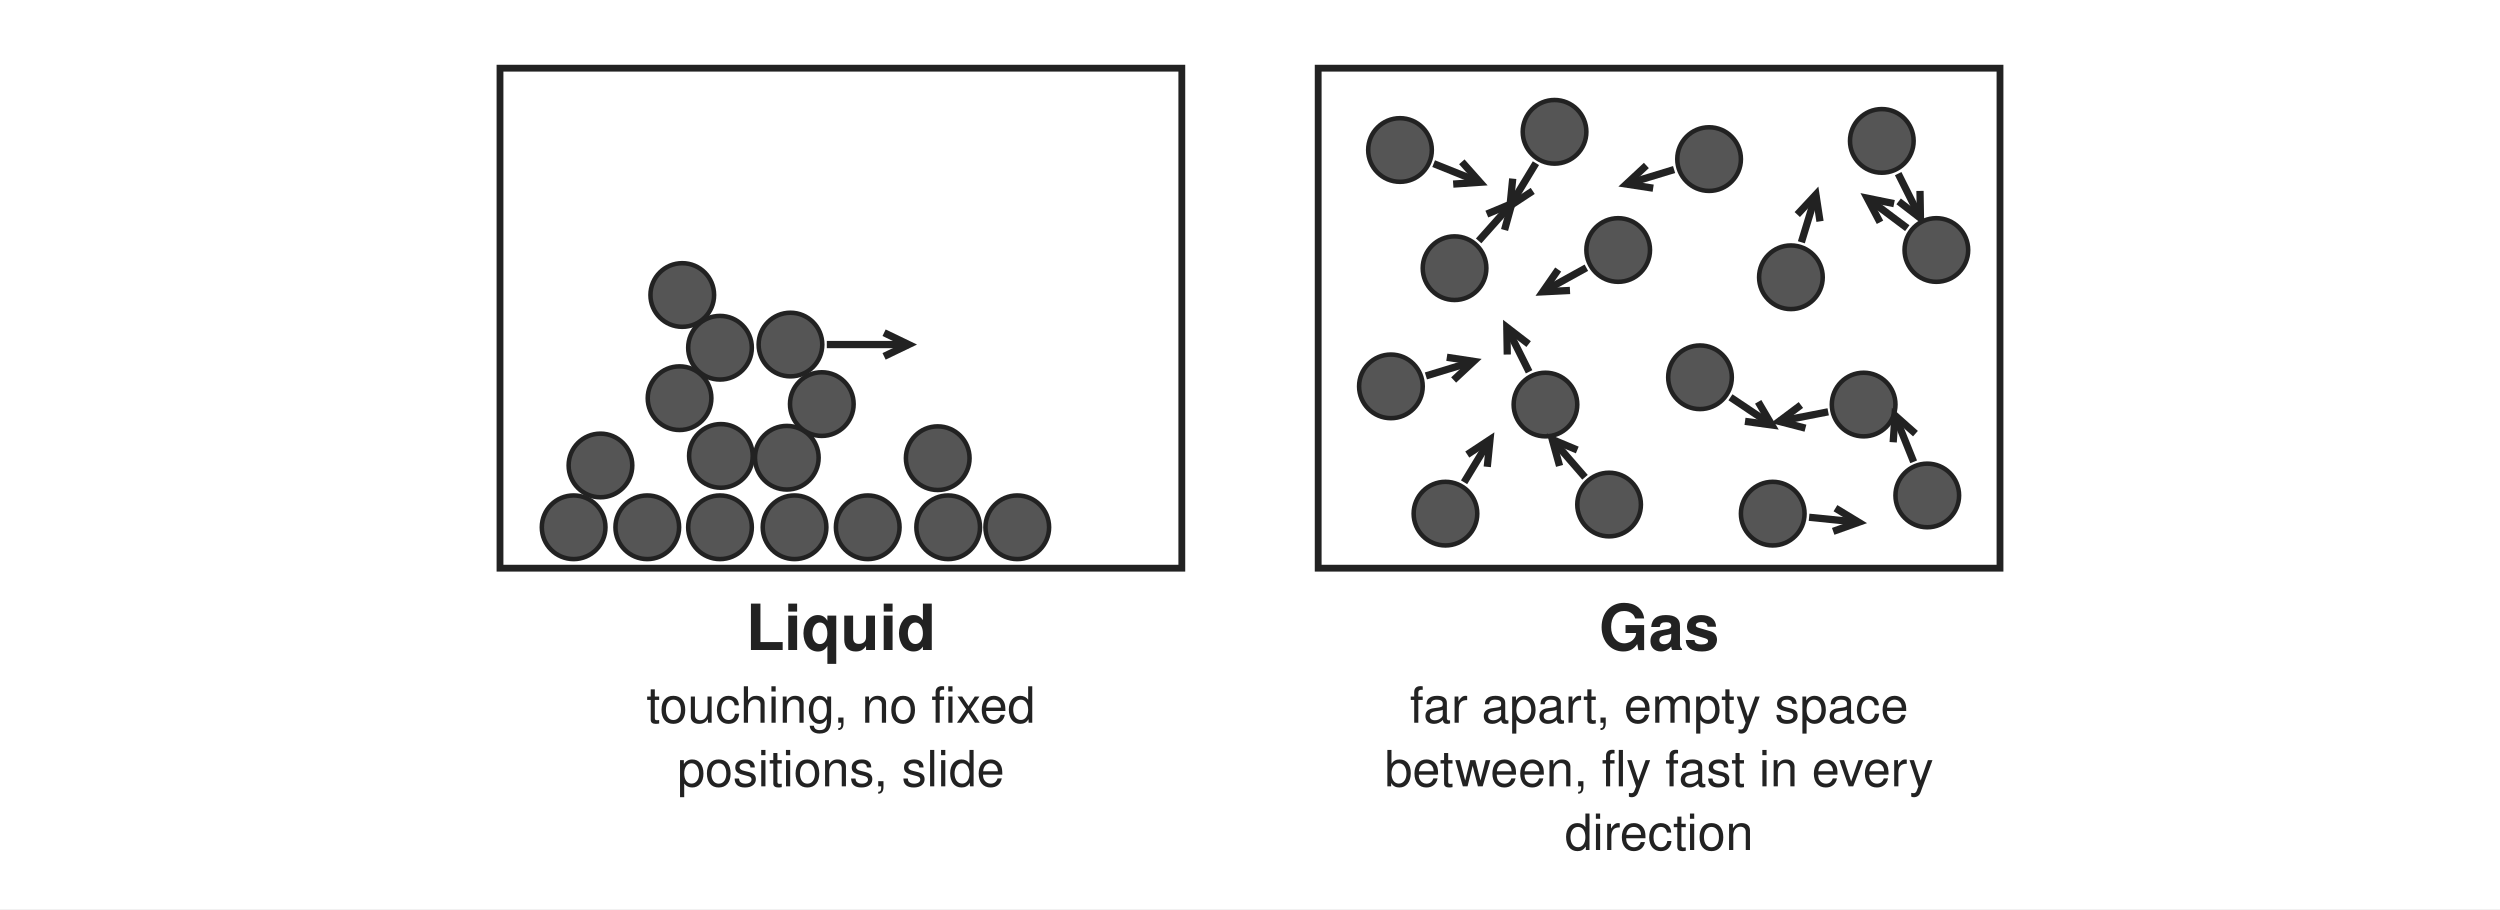
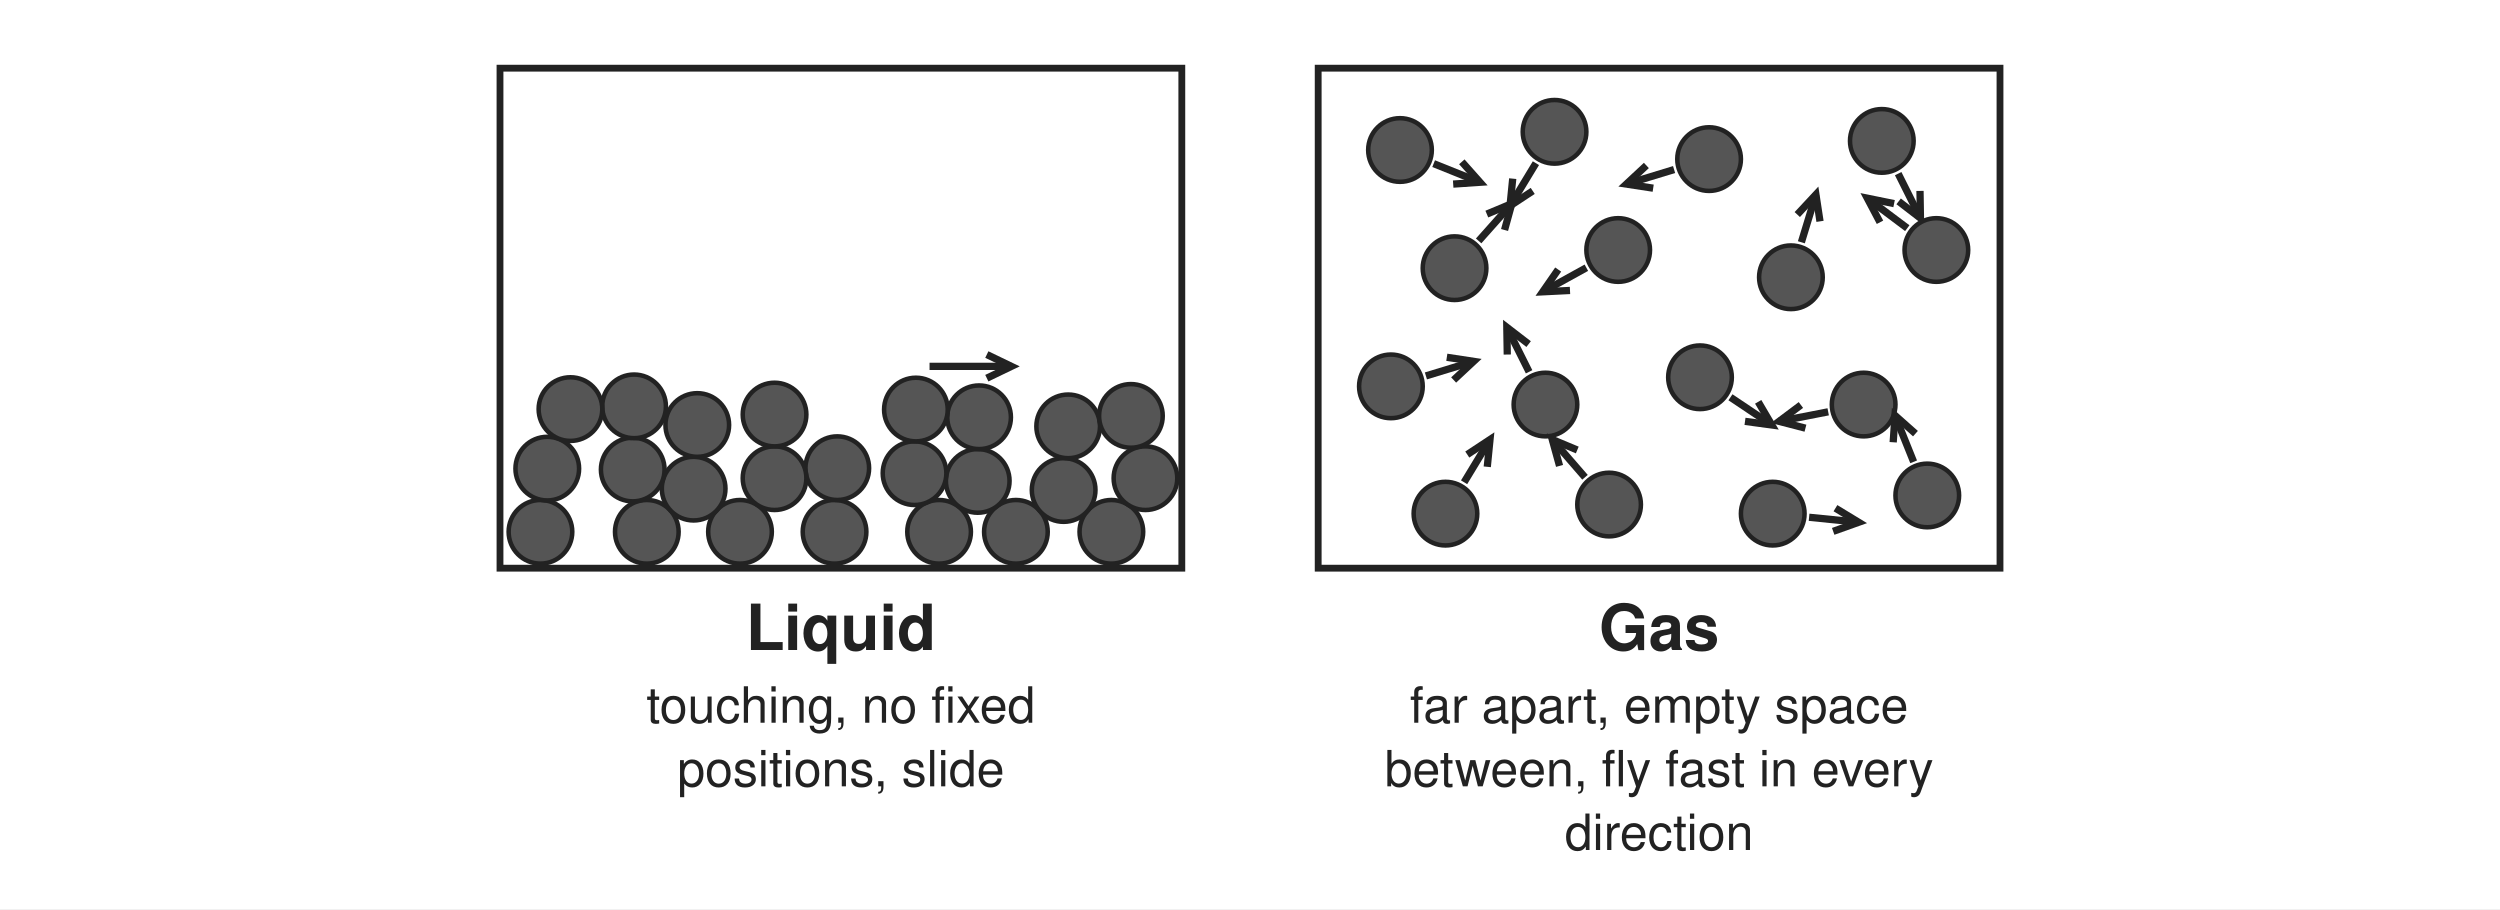
<svg xmlns="http://www.w3.org/2000/svg" viewBox="0 0 550 200" width="100%" role="img" aria-label="The liquid box beside the gas box: in the gas the particles are far apart with empty space between them" font-family="Helvetica,Arial,sans-serif" font-size="13" fill="#222">
  <rect width="550" height="200" fill="#ffffff" />
  <rect x="110" y="15" width="150" height="110" fill="#ffffff" stroke="#222" stroke-width="1.5" />
  <text x="185.0" y="143" text-anchor="middle" font-size="14" font-weight="bold" fill="#222">Liquid</text>
  <text x="185.0" y="159" text-anchor="middle" font-size="11" font-weight="normal" fill="#222">touching, no fixed</text>
  <text x="185.0" y="173" text-anchor="middle" font-size="11" font-weight="normal" fill="#222">positions, slide</text>
-   <circle cx="126.2" cy="116.0" r="7" fill="#555" stroke="#222" stroke-width="1" />
-   <circle cx="142.4" cy="116.0" r="7" fill="#555" stroke="#222" stroke-width="1" />
-   <circle cx="158.4" cy="116.0" r="7" fill="#555" stroke="#222" stroke-width="1" />
-   <circle cx="174.8" cy="116.0" r="7" fill="#555" stroke="#222" stroke-width="1" />
-   <circle cx="190.9" cy="116.0" r="7" fill="#555" stroke="#222" stroke-width="1" />
-   <circle cx="208.6" cy="116.0" r="7" fill="#555" stroke="#222" stroke-width="1" />
-   <circle cx="223.8" cy="116.0" r="7" fill="#555" stroke="#222" stroke-width="1" />
-   <circle cx="158.6" cy="100.3" r="7" fill="#555" stroke="#222" stroke-width="1" />
-   <circle cx="173.1" cy="100.7" r="7" fill="#555" stroke="#222" stroke-width="1" />
-   <circle cx="132.1" cy="102.4" r="7" fill="#555" stroke="#222" stroke-width="1" />
-   <circle cx="206.3" cy="100.8" r="7" fill="#555" stroke="#222" stroke-width="1" />
-   <circle cx="149.5" cy="87.6" r="7" fill="#555" stroke="#222" stroke-width="1" />
-   <circle cx="180.8" cy="88.9" r="7" fill="#555" stroke="#222" stroke-width="1" />
-   <circle cx="158.4" cy="76.5" r="7" fill="#555" stroke="#222" stroke-width="1" />
-   <circle cx="150.1" cy="64.9" r="7" fill="#555" stroke="#222" stroke-width="1" />
-   <circle cx="173.9" cy="75.8" r="7" fill="#555" stroke="#222" stroke-width="1" />
-   <line x1="181.9" y1="75.8" x2="199.9" y2="75.8" stroke="#222" stroke-width="1.6" />
-   <polyline points="194.5,78.4 199.9,75.8 194.5,73.2" fill="none" stroke="#222" stroke-width="1.6" />
+   <circle cx="142.3" cy="117.0" r="7" fill="#555" stroke="#222" stroke-width="1" />
+   <circle cx="206.6" cy="117.0" r="7" fill="#555" stroke="#222" stroke-width="1" />
+   <circle cx="162.8" cy="117.0" r="7" fill="#555" stroke="#222" stroke-width="1" />
+   <circle cx="152.6" cy="107.5" r="7" fill="#555" stroke="#222" stroke-width="1" />
+   <circle cx="183.6" cy="117.0" r="7" fill="#555" stroke="#222" stroke-width="1" />
+   <circle cx="184.2" cy="103.0" r="7" fill="#555" stroke="#222" stroke-width="1" />
+   <circle cx="153.4" cy="93.5" r="7" fill="#555" stroke="#222" stroke-width="1" />
+   <circle cx="223.5" cy="117.0" r="7" fill="#555" stroke="#222" stroke-width="1" />
+   <circle cx="244.5" cy="117.0" r="7" fill="#555" stroke="#222" stroke-width="1" />
+   <circle cx="234.0" cy="107.8" r="7" fill="#555" stroke="#222" stroke-width="1" />
+   <circle cx="215.1" cy="105.8" r="7" fill="#555" stroke="#222" stroke-width="1" />
+   <circle cx="235.0" cy="93.8" r="7" fill="#555" stroke="#222" stroke-width="1" />
+   <circle cx="118.9" cy="117.0" r="7" fill="#555" stroke="#222" stroke-width="1" />
+   <circle cx="215.4" cy="91.8" r="7" fill="#555" stroke="#222" stroke-width="1" />
+   <circle cx="201.2" cy="104.1" r="7" fill="#555" stroke="#222" stroke-width="1" />
+   <circle cx="139.2" cy="103.3" r="7" fill="#555" stroke="#222" stroke-width="1" />
+   <circle cx="139.5" cy="89.4" r="7" fill="#555" stroke="#222" stroke-width="1" />
+   <circle cx="201.5" cy="90.1" r="7" fill="#555" stroke="#222" stroke-width="1" />
+   <circle cx="252.0" cy="105.2" r="7" fill="#555" stroke="#222" stroke-width="1" />
+   <circle cx="248.8" cy="91.5" r="7" fill="#555" stroke="#222" stroke-width="1" />
+   <circle cx="120.4" cy="103.1" r="7" fill="#555" stroke="#222" stroke-width="1" />
+   <circle cx="125.5" cy="90.0" r="7" fill="#555" stroke="#222" stroke-width="1" />
+   <circle cx="170.4" cy="105.2" r="7" fill="#555" stroke="#222" stroke-width="1" />
+   <circle cx="170.4" cy="91.2" r="7" fill="#555" stroke="#222" stroke-width="1" />
+   <line x1="204.5" y1="80.6" x2="222.5" y2="80.6" stroke="#222" stroke-width="1.6" />
+   <polyline points="217.1,83.2 222.5,80.6 217.1,78.0" fill="none" stroke="#222" stroke-width="1.6" />
  <rect x="290" y="15" width="150" height="110" fill="#ffffff" stroke="#222" stroke-width="1.5" />
  <text x="365.0" y="143" text-anchor="middle" font-size="14" font-weight="bold" fill="#222">Gas</text>
  <text x="365.0" y="159" text-anchor="middle" font-size="11" font-weight="normal" fill="#222">far apart, empty space</text>
  <text x="365.0" y="173" text-anchor="middle" font-size="11" font-weight="normal" fill="#222">between, fly fast in every</text>
  <text x="365.0" y="187" text-anchor="middle" font-size="11" font-weight="normal" fill="#222">direction</text>
  <circle cx="308.0" cy="33.0" r="7" fill="#555" stroke="#222" stroke-width="1" />
  <line x1="315.4" y1="36.0" x2="325.6" y2="40.1" stroke="#222" stroke-width="1.6" />
  <polyline points="319.7,40.5 325.6,40.1 321.6,35.6" fill="none" stroke="#222" stroke-width="1.6" />
  <circle cx="342.0" cy="29.0" r="7" fill="#555" stroke="#222" stroke-width="1" />
  <line x1="337.9" y1="35.9" x2="332.2" y2="45.3" stroke="#222" stroke-width="1.6" />
  <polyline points="332.8,39.3 332.2,45.3 337.2,42.0" fill="none" stroke="#222" stroke-width="1.6" />
  <circle cx="376.0" cy="35.0" r="7" fill="#555" stroke="#222" stroke-width="1" />
  <line x1="368.3" y1="37.3" x2="357.8" y2="40.5" stroke="#222" stroke-width="1.6" />
  <polyline points="362.2,36.4 357.8,40.5 363.7,41.4" fill="none" stroke="#222" stroke-width="1.6" />
  <circle cx="414.0" cy="31.0" r="7" fill="#555" stroke="#222" stroke-width="1" />
  <line x1="417.6" y1="38.2" x2="422.5" y2="48.0" stroke="#222" stroke-width="1.6" />
  <polyline points="417.7,44.3 422.5,48.0 422.4,42.0" fill="none" stroke="#222" stroke-width="1.6" />
  <circle cx="320.0" cy="59.0" r="7" fill="#555" stroke="#222" stroke-width="1" />
  <line x1="325.3" y1="53.0" x2="332.6" y2="44.8" stroke="#222" stroke-width="1.6" />
  <polyline points="331.0,50.6 332.6,44.8 327.1,47.1" fill="none" stroke="#222" stroke-width="1.6" />
  <circle cx="356.0" cy="55.0" r="7" fill="#555" stroke="#222" stroke-width="1" />
  <line x1="349.0" y1="58.9" x2="339.4" y2="64.2" stroke="#222" stroke-width="1.6" />
  <polyline points="342.8,59.3 339.4,64.2 345.4,63.9" fill="none" stroke="#222" stroke-width="1.6" />
  <circle cx="394.0" cy="61.0" r="7" fill="#555" stroke="#222" stroke-width="1" />
  <line x1="396.3" y1="53.3" x2="399.5" y2="42.8" stroke="#222" stroke-width="1.6" />
  <polyline points="400.4,48.7 399.5,42.8 395.4,47.2" fill="none" stroke="#222" stroke-width="1.6" />
  <circle cx="426.0" cy="55.0" r="7" fill="#555" stroke="#222" stroke-width="1" />
  <line x1="419.6" y1="50.2" x2="410.8" y2="43.6" stroke="#222" stroke-width="1.6" />
  <polyline points="416.7,44.8 410.8,43.6 413.6,48.9" fill="none" stroke="#222" stroke-width="1.6" />
  <circle cx="306.0" cy="85.0" r="7" fill="#555" stroke="#222" stroke-width="1" />
  <line x1="313.7" y1="82.7" x2="324.2" y2="79.5" stroke="#222" stroke-width="1.6" />
  <polyline points="319.8,83.6 324.2,79.5 318.3,78.6" fill="none" stroke="#222" stroke-width="1.6" />
  <circle cx="340.0" cy="89.0" r="7" fill="#555" stroke="#222" stroke-width="1" />
  <line x1="336.4" y1="81.8" x2="331.5" y2="72.0" stroke="#222" stroke-width="1.6" />
  <polyline points="336.3,75.7 331.5,72.0 331.6,78.0" fill="none" stroke="#222" stroke-width="1.6" />
  <circle cx="374.0" cy="83.0" r="7" fill="#555" stroke="#222" stroke-width="1" />
  <line x1="380.7" y1="87.4" x2="389.8" y2="93.5" stroke="#222" stroke-width="1.6" />
  <polyline points="383.9,92.7 389.8,93.5 386.8,88.4" fill="none" stroke="#222" stroke-width="1.6" />
  <circle cx="410.0" cy="89.0" r="7" fill="#555" stroke="#222" stroke-width="1" />
  <line x1="402.2" y1="90.6" x2="391.4" y2="92.7" stroke="#222" stroke-width="1.6" />
  <polyline points="396.2,89.1 391.4,92.7 397.2,94.2" fill="none" stroke="#222" stroke-width="1.6" />
  <circle cx="318.0" cy="113.0" r="7" fill="#555" stroke="#222" stroke-width="1" />
  <line x1="322.1" y1="106.1" x2="327.8" y2="96.7" stroke="#222" stroke-width="1.6" />
  <polyline points="327.2,102.7 327.8,96.7 322.8,100.0" fill="none" stroke="#222" stroke-width="1.6" />
  <circle cx="354.0" cy="111.0" r="7" fill="#555" stroke="#222" stroke-width="1" />
  <line x1="348.7" y1="105.0" x2="341.5" y2="96.7" stroke="#222" stroke-width="1.6" />
  <polyline points="347.0,99.0 341.5,96.7 343.1,102.5" fill="none" stroke="#222" stroke-width="1.6" />
  <circle cx="390.0" cy="113.0" r="7" fill="#555" stroke="#222" stroke-width="1" />
  <line x1="398.0" y1="113.8" x2="408.9" y2="114.9" stroke="#222" stroke-width="1.6" />
  <polyline points="403.3,116.9 408.9,114.9 403.8,111.8" fill="none" stroke="#222" stroke-width="1.6" />
  <circle cx="424.0" cy="109.0" r="7" fill="#555" stroke="#222" stroke-width="1" />
  <line x1="421.0" y1="101.6" x2="416.9" y2="91.4" stroke="#222" stroke-width="1.6" />
  <polyline points="421.4,95.4 416.9,91.4 416.5,97.3" fill="none" stroke="#222" stroke-width="1.6" />
</svg>
